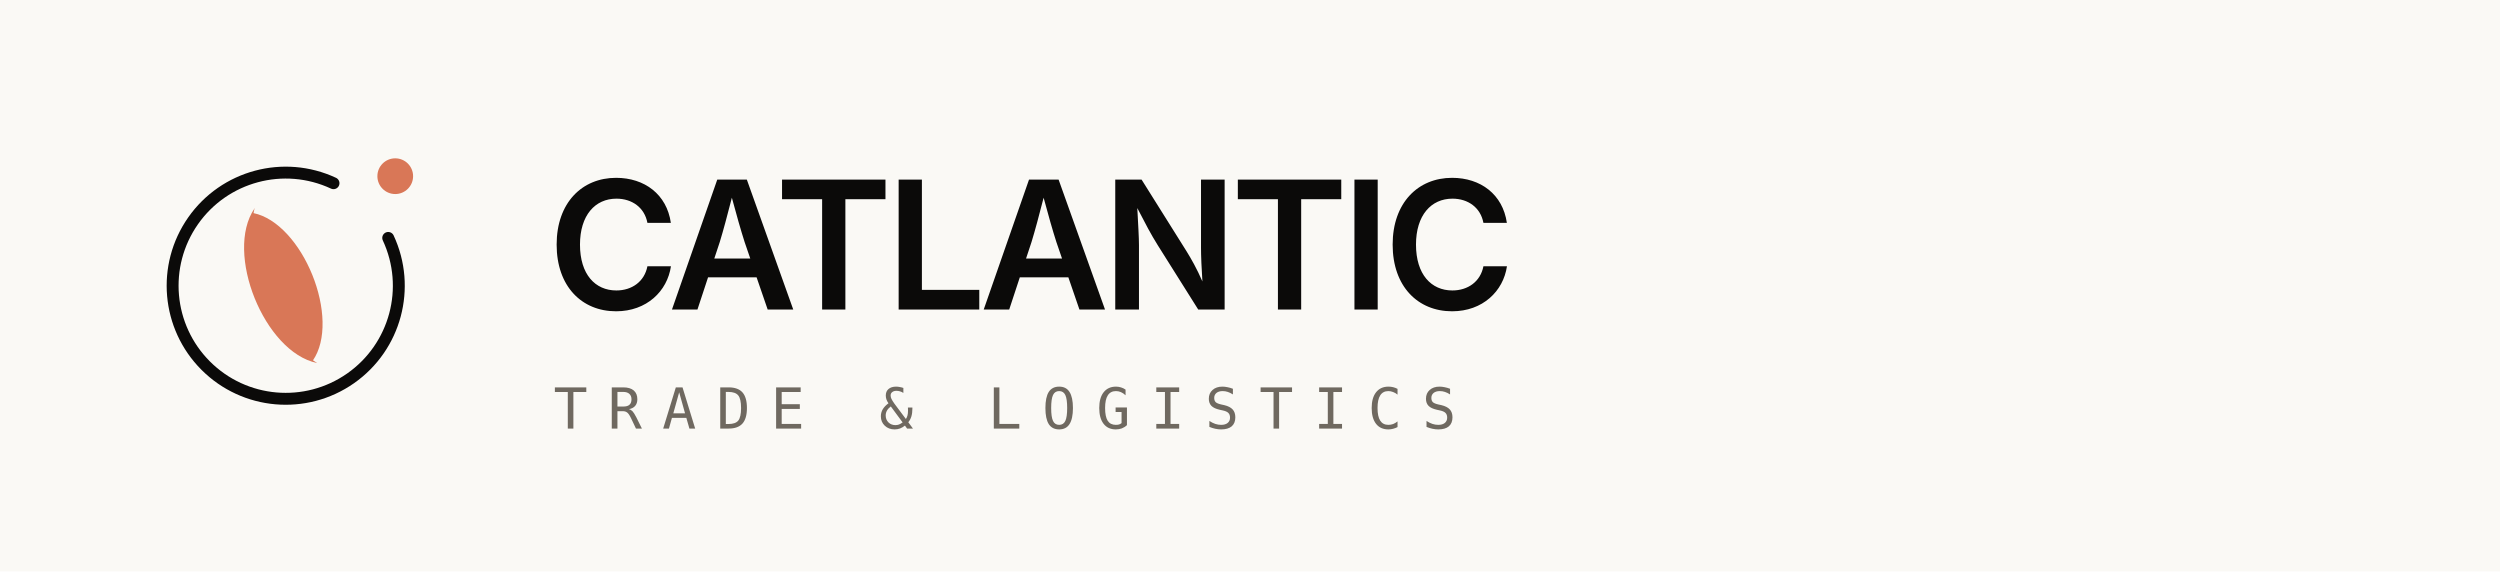
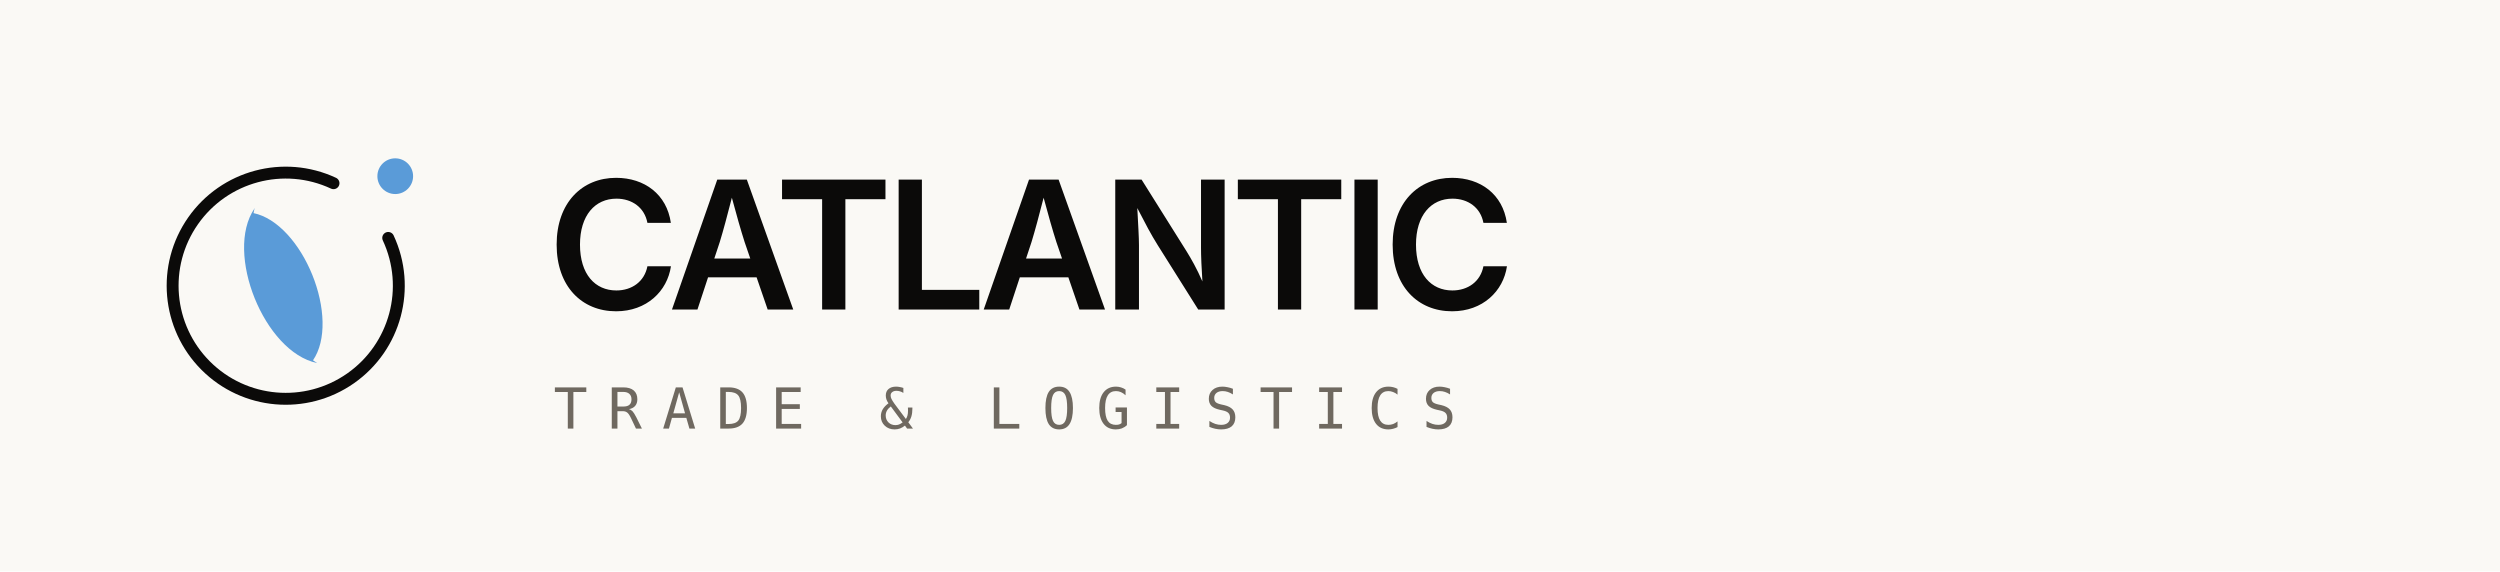
<svg xmlns="http://www.w3.org/2000/svg" viewBox="0 0 420 96" width="420" height="96" fill="none" role="img" aria-label="Catlantic — Trade &amp; Logistics">
  <rect width="420" height="96" fill="#FAF9F5" />
  <g transform="translate(24 24)">
    <path d="M41.22 15.97A19 19 0 1 1 32.03 6.78" stroke="#0B0A09" stroke-width="2" stroke-linecap="round" />
    <g transform="rotate(-22 24 24)">
-       <path d="M24 10C31.5 15 31.5 33 24 38C16.5 33 16.5 15 24 10Z" fill="#D97757" />
+       <path d="M24 10C31.5 15 31.5 33 24 38C16.5 33 16.5 15 24 10Z" fill="#5A9BD8" />
      <path d="M24 10C31.5 15 31.5 33 24 38" stroke="#FAF9F5" stroke-width="1.6" />
    </g>
-     <circle cx="42.4" cy="5.6" r="3" fill="#D97757" />
+     <circle cx="42.4" cy="5.6" r="3" fill="#5A9BD8" />
  </g>
  <text x="92" y="52" font-family="Inter Tight, Inter, Helvetica Neue, Arial, sans-serif" font-weight="600" font-size="30" letter-spacing="-1.2" fill="#0B0A09">CATLANTIC</text>
  <text x="93" y="72" font-family="JetBrains Mono, SFMono-Regular, Menlo, monospace" font-size="9.5" letter-spacing="3.4" fill="#6F6960">TRADE &amp; LOGISTICS</text>
</svg>
